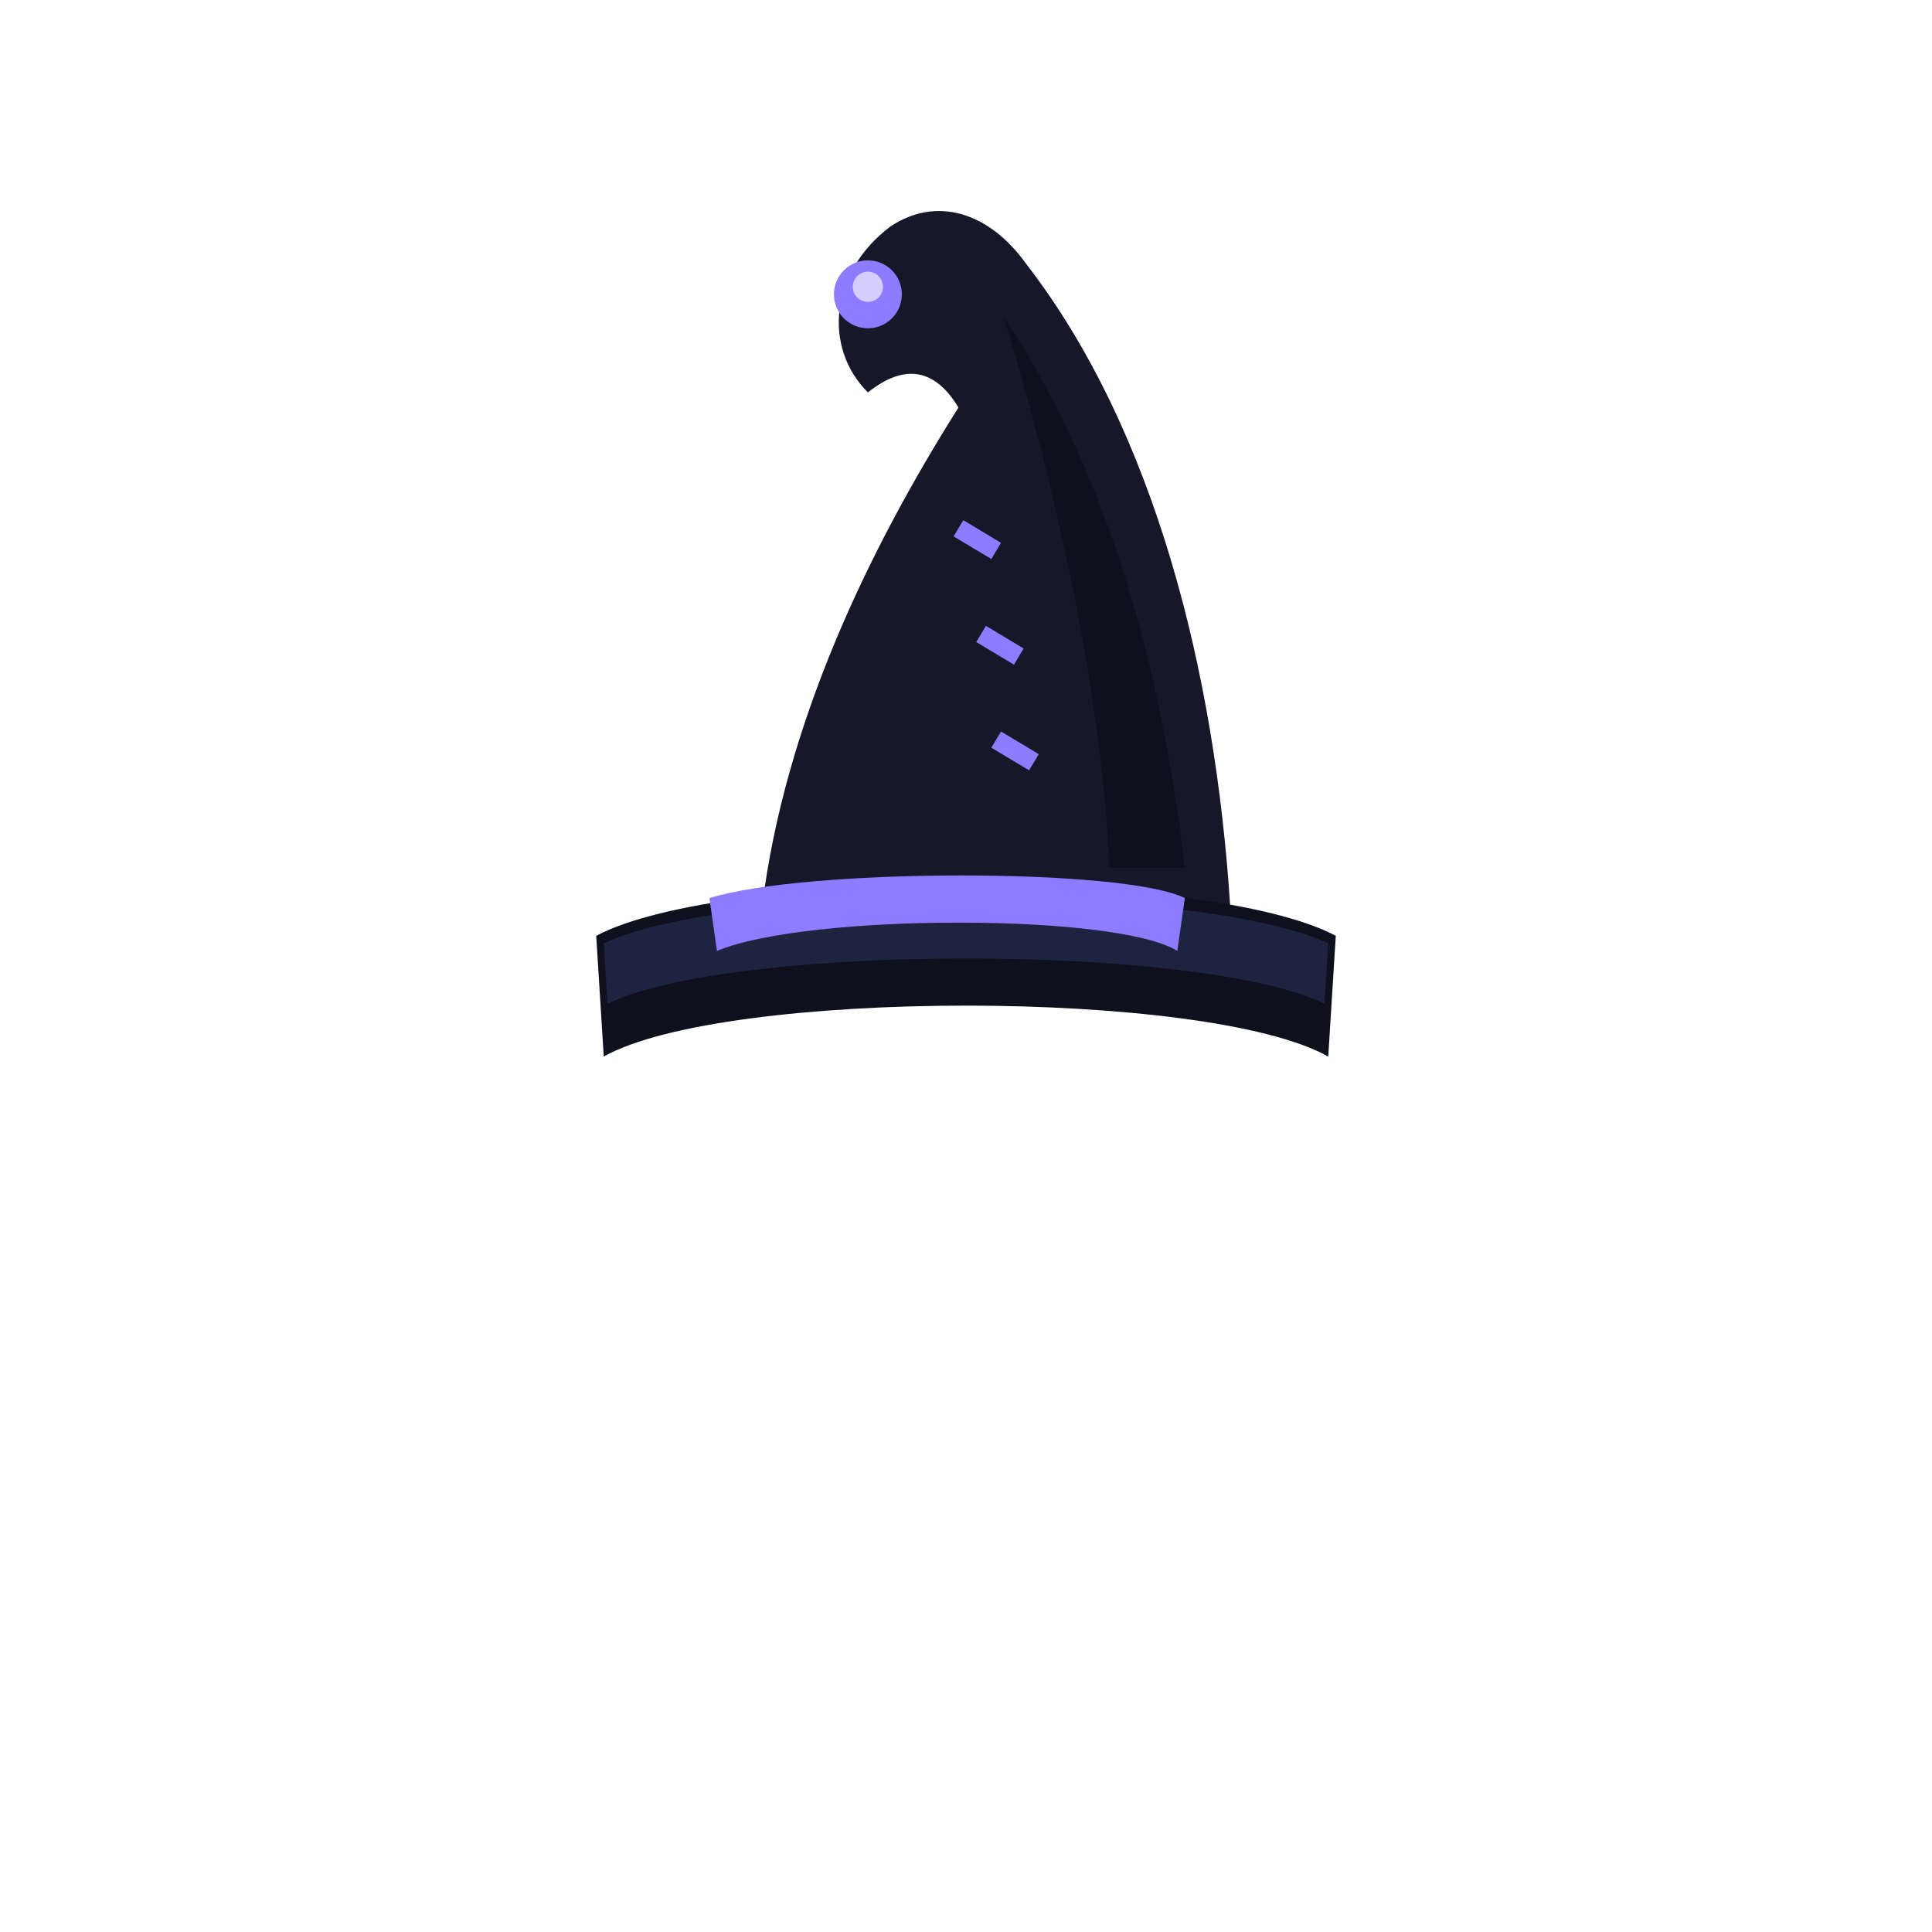
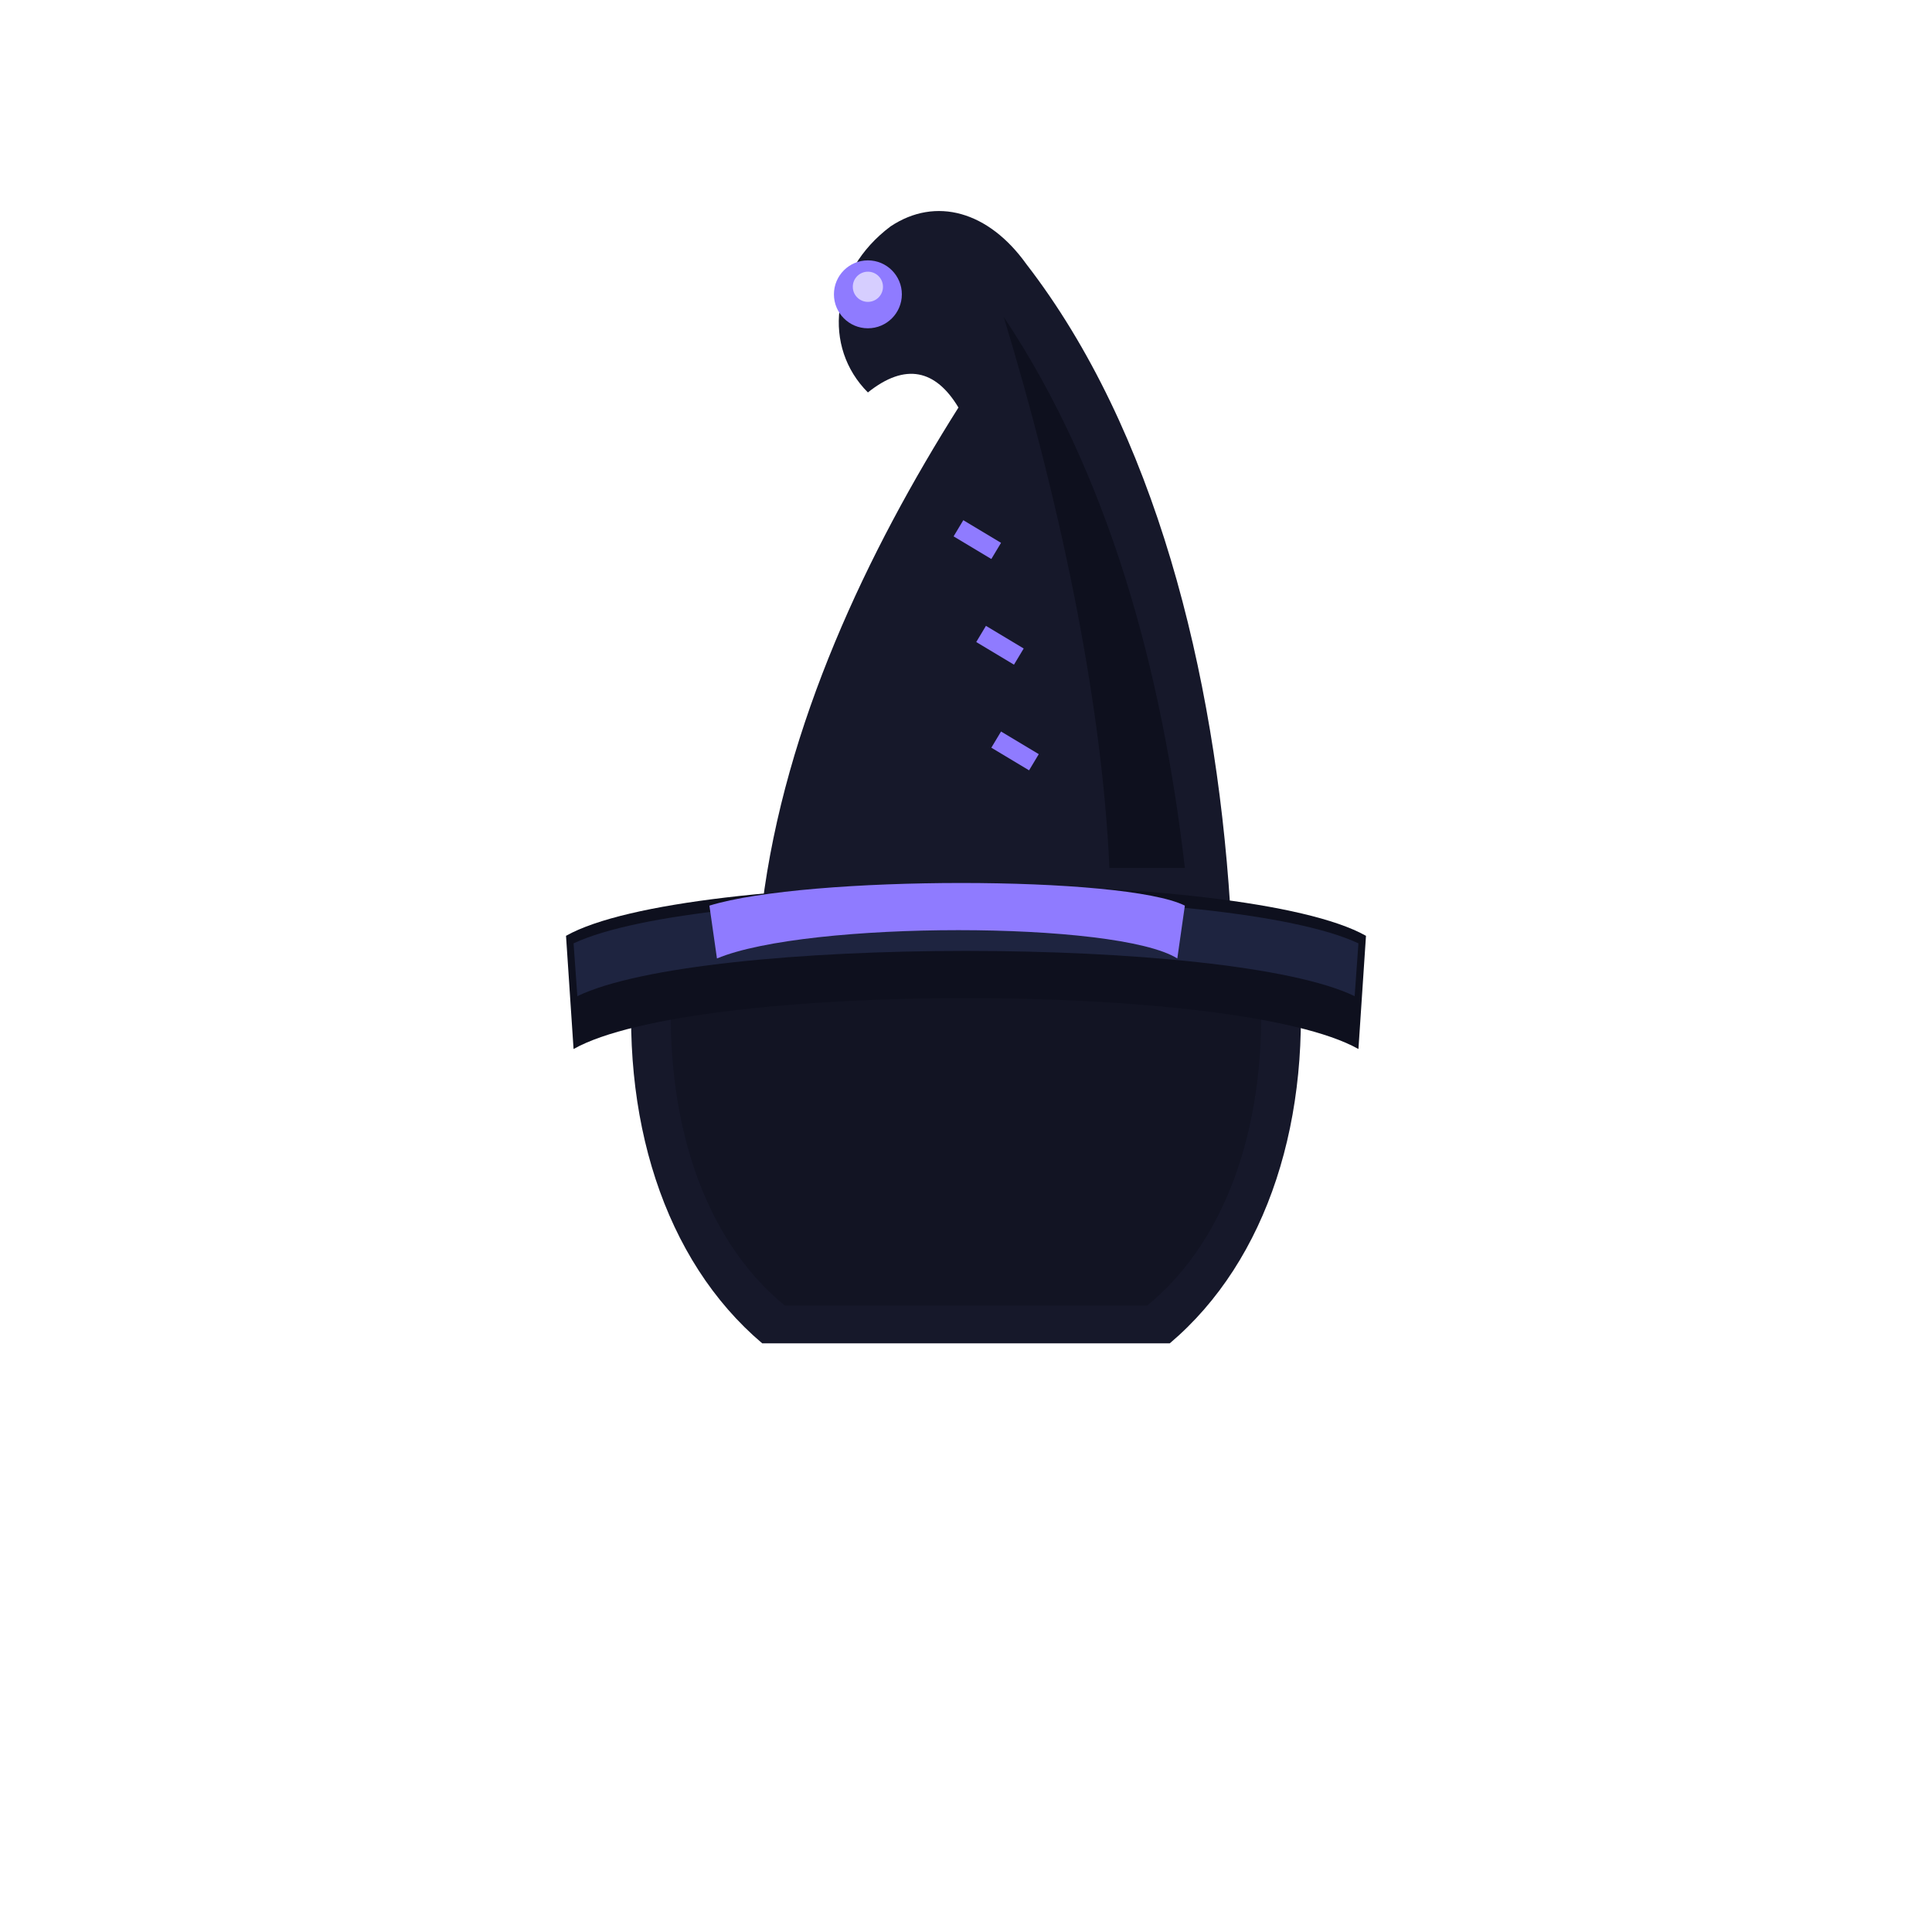
<svg xmlns="http://www.w3.org/2000/svg" viewBox="0 0 512 512" width="512" height="512">
+   <path d="M168 254 C194 242 320 242 344 254 C348 296 336 334 310 356 L202 356 C176 334 164 296 168 254 Z" fill="#16182A" />
+   <path d="M178 260 C202 250 312 250 334 260 C336 296 326 328 304 346 L208 346 C186 328 176 296 178 260 Z" fill="#0E101E" opacity="0.55" />
  <path d="M326 240 C322 178 306 114 272 70 C262 56 248 52 236 60 C220 72 218 92 230 104 C240 96 248 98 254 108 C230 146 208 192 202 240 Z" fill="#16182A" />
  <path d="M314 230 C308 178 294 126 266 84 C280 130 292 184 294 230 Z" fill="#0E101E" />
  <circle cx="230" cy="78" r="9" fill="#8F7BFF" />
  <circle cx="230" cy="76" r="4" fill="#D6CEFF" />
  <path d="M264 196 L274 202 M260 168 L270 174 M254 140 L264 146" stroke="#8F7BFF" stroke-width="5" fill="none" />
-   <path d="M158 248 C192 230 320 230 354 248 L352 280 C320 262 192 262 160 280 Z" fill="#0E101E" />
-   <path d="M160 250 C194 234 318 234 352 250 L351 266 C318 250 194 250 161 266 Z" fill="#1E2440" />
-   <path d="M188 238 C214 230 298 230 314 238 L312 252 C296 242 214 242 190 252 Z" fill="#8F7BFF" />
+   <path d="M150 248 C182 230 330 230 362 248 L360 278 C328 260 184 260 152 278 Z" fill="#0E101E" />
+   <path d="M152 250 C186 234 326 234 360 250 L359 264 C326 248 186 248 153 264 Z" fill="#1E2440" />
+   <path d="M188 240 C214 232 298 232 314 240 L312 254 C296 244 214 244 190 254 Z" fill="#8F7BFF" />
</svg>
